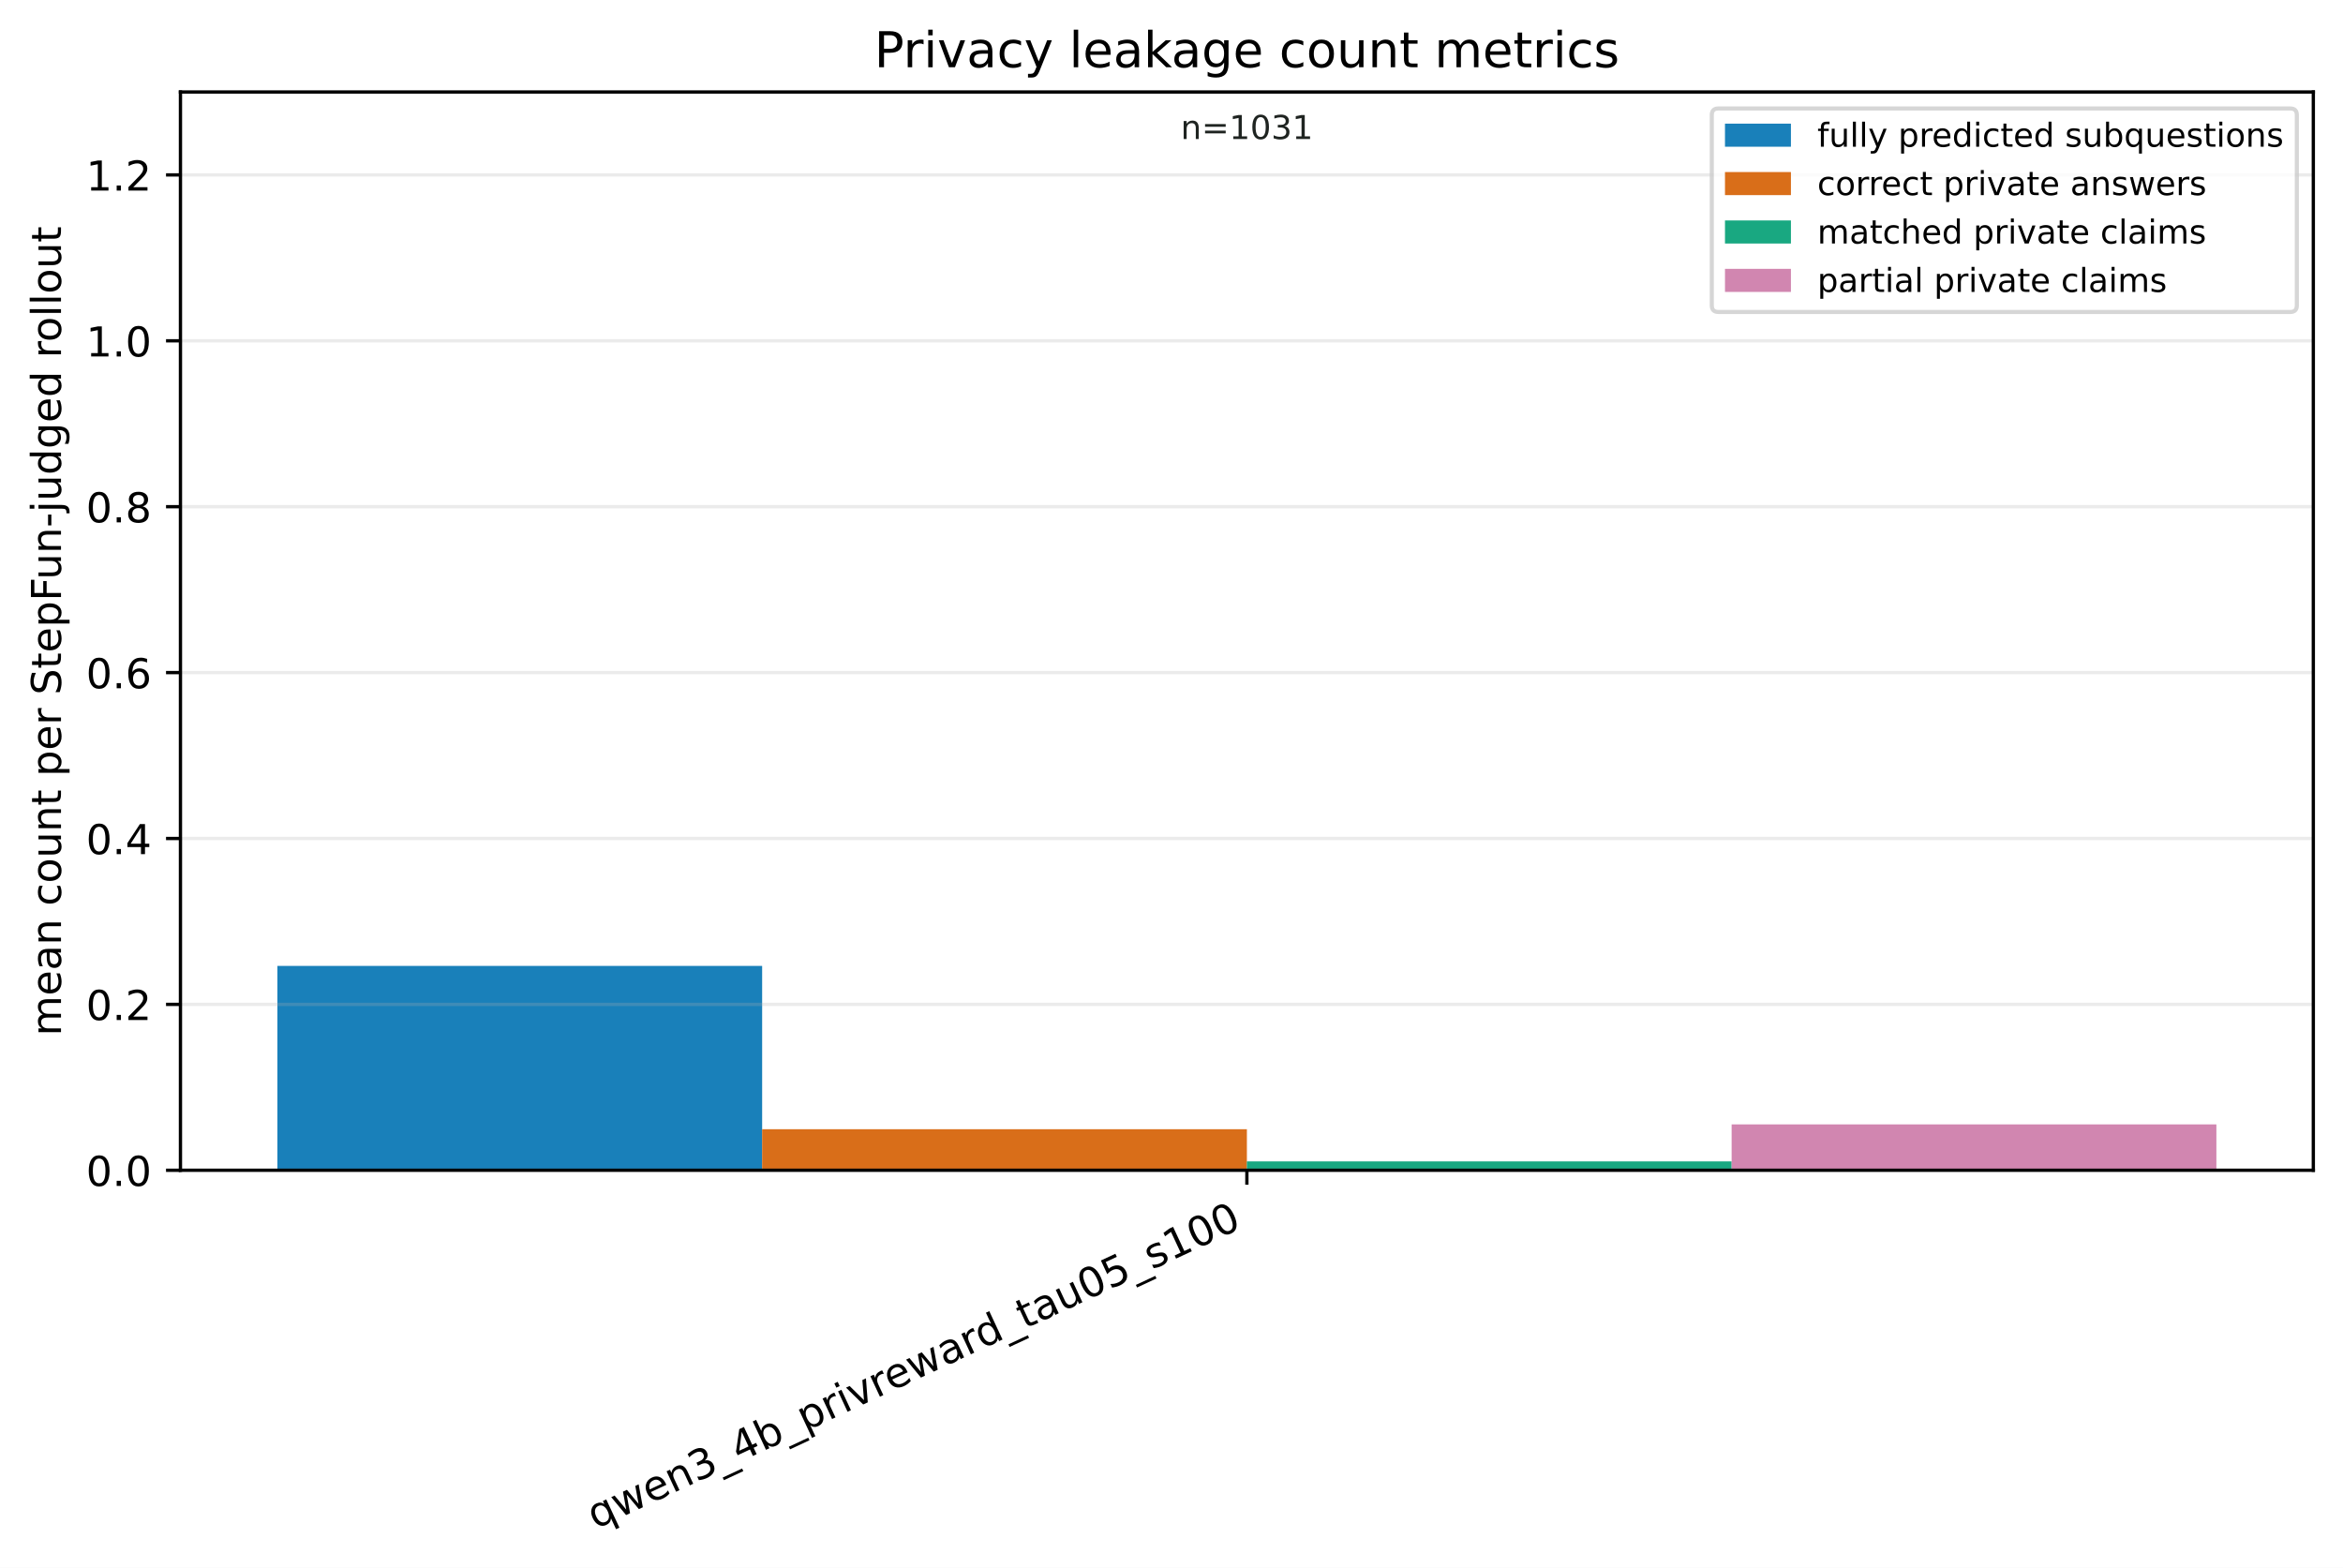
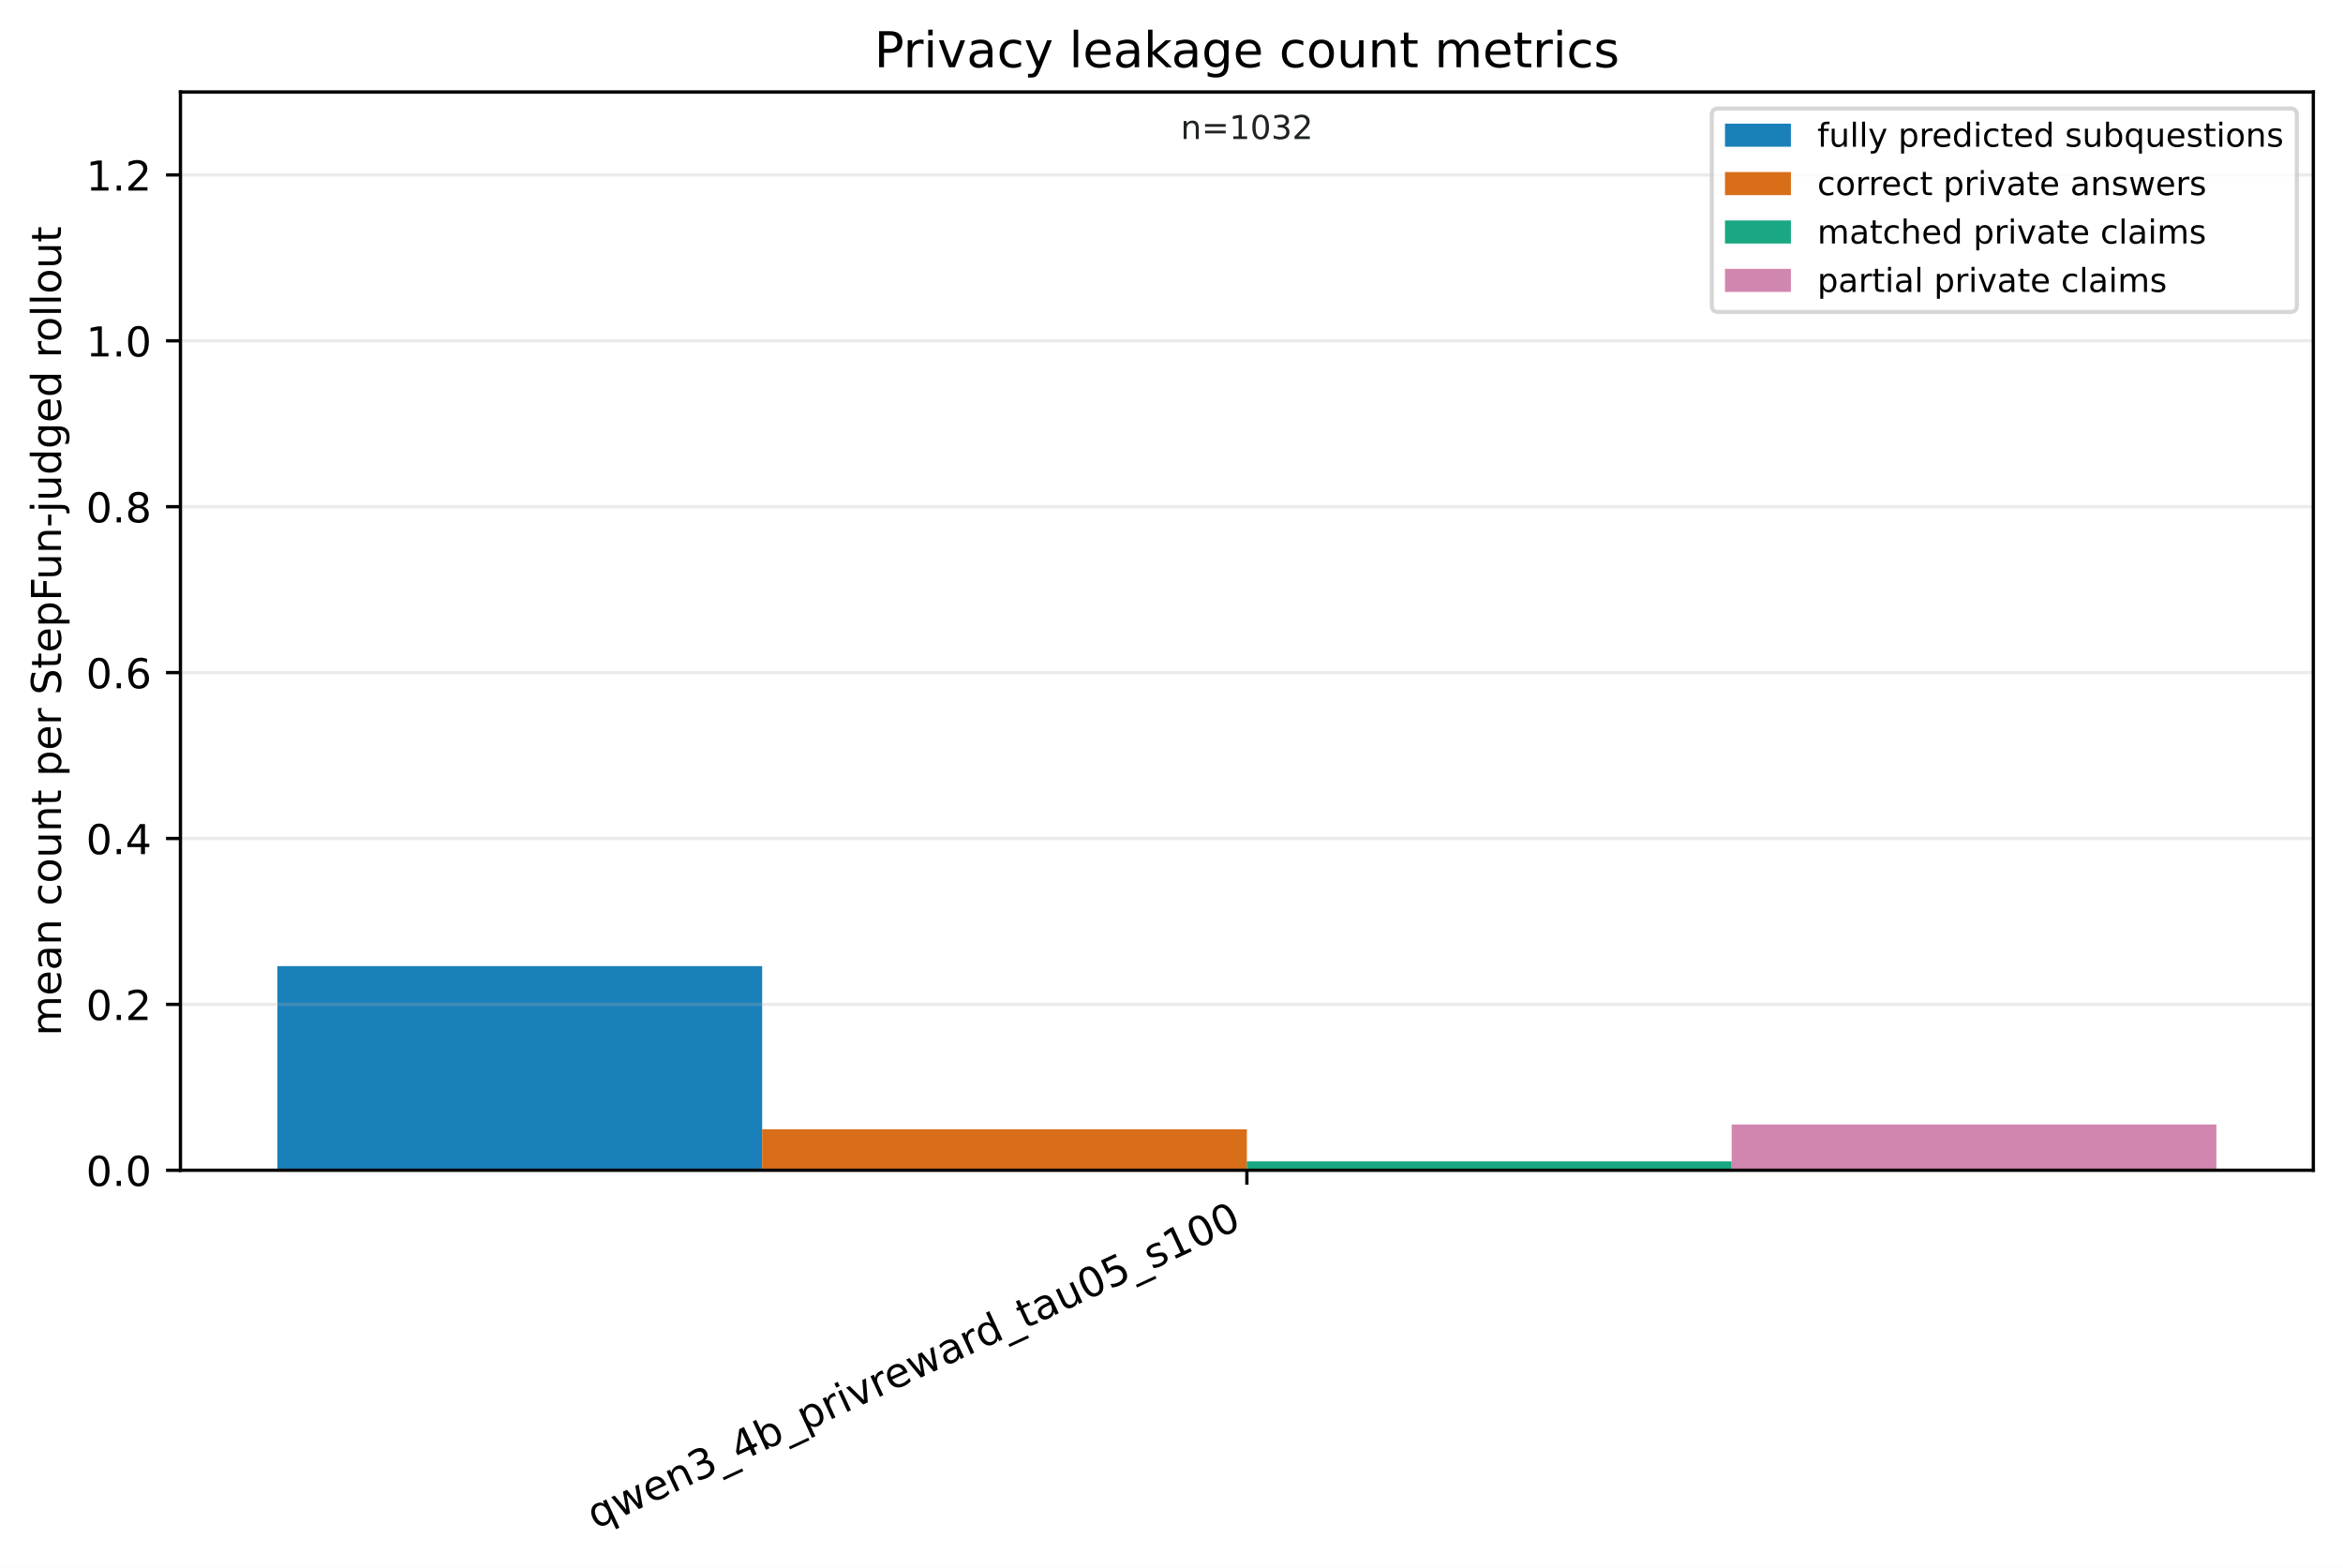
<svg xmlns="http://www.w3.org/2000/svg" xmlns:xlink="http://www.w3.org/1999/xlink" width="568.461pt" height="380.373pt" viewBox="0 0 568.461 380.373" version="1.1">
  <defs>
    <style type="text/css">*{stroke-linejoin: round; stroke-linecap: butt}</style>
  </defs>
  <g id="figure_1">
    <g id="patch_1">
      <path d="M 0 380.373 L 568.461 380.373 L 568.461 0 L 0 0 z " style="fill: #ffffff" />
    </g>
    <g id="axes_1">
      <g id="patch_2">
        <path d="M 43.781 283.916 L 561.261 283.916 L 561.261 22.318 L 43.781 22.318 z " style="fill: #ffffff" />
      </g>
      <g id="patch_3">
-         <path d="M 67.303 283.916 L 184.912 283.916 L 184.912 234.341 L 67.303 234.341 z " clip-path="url(#p531899bc15)" style="fill: #0072b2; opacity: 0.9" />
+         <path d="M 67.303 283.916 L 184.912 283.916 L 184.912 234.389 L 67.303 234.389 z " clip-path="url(#p18c48cc8d3)" style="fill: #0072b2; opacity: 0.9" />
      </g>
      <g id="patch_4">
-         <path d="M 184.912 283.916 L 302.521 283.916 L 302.521 273.962 L 184.912 273.962 z " clip-path="url(#p531899bc15)" style="fill: #d55e00; opacity: 0.9" />
+         <path d="M 184.912 283.916 L 302.521 283.916 L 302.521 273.972 L 184.912 273.972 z " clip-path="url(#p18c48cc8d3)" style="fill: #d55e00; opacity: 0.9" />
      </g>
      <g id="patch_5">
-         <path d="M 302.521 283.916 L 420.13 283.916 L 420.13 281.769 L 302.521 281.769 z " clip-path="url(#p531899bc15)" style="fill: #009e73; opacity: 0.9" />
+         <path d="M 302.521 283.916 L 420.13 283.916 L 420.13 281.771 L 302.521 281.771 z " clip-path="url(#p18c48cc8d3)" style="fill: #009e73; opacity: 0.9" />
      </g>
      <g id="patch_6">
-         <path d="M 420.13 283.916 L 537.739 283.916 L 537.739 272.791 L 420.13 272.791 z " clip-path="url(#p531899bc15)" style="fill: #cc79a7; opacity: 0.9" />
+         <path d="M 420.13 283.916 L 537.739 283.916 L 537.739 272.802 L 420.13 272.802 z " clip-path="url(#p18c48cc8d3)" style="fill: #cc79a7; opacity: 0.9" />
      </g>
      <g id="matplotlib.axis_1">
        <g id="xtick_1">
          <g id="line2d_1">
            <defs>
-               <path id="mc63e93ffde" d="M 0 0 L 0 3.5 " style="stroke: #000000; stroke-width: 0.8" />
+               <path id="m2635750c0f" d="M 0 0 L 0 3.5 " style="stroke: #000000; stroke-width: 0.8" />
            </defs>
            <g>
-               <use xlink:href="#mc63e93ffde" x="302.521" y="283.916" style="stroke: #000000; stroke-width: 0.8" />
+               <use xlink:href="#m2635750c0f" x="302.521" y="283.916" style="stroke: #000000; stroke-width: 0.8" />
            </g>
          </g>
          <g id="text_1">
            <g transform="translate(144.4758 371.0358) rotate(-25) scale(0.1 -0.1)">
              <defs>
                <path id="DejaVuSans-71" d="M 947 1747 Q 947 1113 1208 752 Q 1469 391 1925 391 Q 2381 391 2643 752 Q 2906 1113 2906 1747 Q 2906 2381 2643 2742 Q 2381 3103 1925 3103 Q 1469 3103 1208 2742 Q 947 2381 947 1747 z M 2906 525 Q 2725 213 2448 61 Q 2172 -91 1784 -91 Q 1150 -91 751 415 Q 353 922 353 1747 Q 353 2572 751 3078 Q 1150 3584 1784 3584 Q 2172 3584 2448 3432 Q 2725 3281 2906 2969 L 2906 3500 L 3481 3500 L 3481 -1331 L 2906 -1331 L 2906 525 z " transform="scale(0.015625)" />
                <path id="DejaVuSans-77" d="M 269 3500 L 844 3500 L 1563 769 L 2278 3500 L 2956 3500 L 3675 769 L 4391 3500 L 4966 3500 L 4050 0 L 3372 0 L 2619 2869 L 1863 0 L 1184 0 L 269 3500 z " transform="scale(0.015625)" />
                <path id="DejaVuSans-65" d="M 3597 1894 L 3597 1613 L 953 1613 Q 991 1019 1311 708 Q 1631 397 2203 397 Q 2534 397 2845 478 Q 3156 559 3463 722 L 3463 178 Q 3153 47 2828 -22 Q 2503 -91 2169 -91 Q 1331 -91 842 396 Q 353 884 353 1716 Q 353 2575 817 3079 Q 1281 3584 2069 3584 Q 2775 3584 3186 3129 Q 3597 2675 3597 1894 z M 3022 2063 Q 3016 2534 2758 2815 Q 2500 3097 2075 3097 Q 1594 3097 1305 2825 Q 1016 2553 972 2059 L 3022 2063 z " transform="scale(0.015625)" />
                <path id="DejaVuSans-6e" d="M 3513 2113 L 3513 0 L 2938 0 L 2938 2094 Q 2938 2591 2744 2837 Q 2550 3084 2163 3084 Q 1697 3084 1428 2787 Q 1159 2491 1159 1978 L 1159 0 L 581 0 L 581 3500 L 1159 3500 L 1159 2956 Q 1366 3272 1645 3428 Q 1925 3584 2291 3584 Q 2894 3584 3203 3211 Q 3513 2838 3513 2113 z " transform="scale(0.015625)" />
                <path id="DejaVuSans-33" d="M 2597 2516 Q 3050 2419 3304 2112 Q 3559 1806 3559 1356 Q 3559 666 3084 287 Q 2609 -91 1734 -91 Q 1441 -91 1130 -33 Q 819 25 488 141 L 488 750 Q 750 597 1062 519 Q 1375 441 1716 441 Q 2309 441 2620 675 Q 2931 909 2931 1356 Q 2931 1769 2642 2001 Q 2353 2234 1838 2234 L 1294 2234 L 1294 2753 L 1863 2753 Q 2328 2753 2575 2939 Q 2822 3125 2822 3475 Q 2822 3834 2567 4026 Q 2313 4219 1838 4219 Q 1578 4219 1281 4162 Q 984 4106 628 3988 L 628 4550 Q 988 4650 1302 4700 Q 1616 4750 1894 4750 Q 2613 4750 3031 4423 Q 3450 4097 3450 3541 Q 3450 3153 3228 2886 Q 3006 2619 2597 2516 z " transform="scale(0.015625)" />
                <path id="DejaVuSans-5f" d="M 3263 -1063 L 3263 -1509 L -63 -1509 L -63 -1063 L 3263 -1063 z " transform="scale(0.015625)" />
                <path id="DejaVuSans-34" d="M 2419 4116 L 825 1625 L 2419 1625 L 2419 4116 z M 2253 4666 L 3047 4666 L 3047 1625 L 3713 1625 L 3713 1100 L 3047 1100 L 3047 0 L 2419 0 L 2419 1100 L 313 1100 L 313 1709 L 2253 4666 z " transform="scale(0.015625)" />
                <path id="DejaVuSans-62" d="M 3116 1747 Q 3116 2381 2855 2742 Q 2594 3103 2138 3103 Q 1681 3103 1420 2742 Q 1159 2381 1159 1747 Q 1159 1113 1420 752 Q 1681 391 2138 391 Q 2594 391 2855 752 Q 3116 1113 3116 1747 z M 1159 2969 Q 1341 3281 1617 3432 Q 1894 3584 2278 3584 Q 2916 3584 3314 3078 Q 3713 2572 3713 1747 Q 3713 922 3314 415 Q 2916 -91 2278 -91 Q 1894 -91 1617 61 Q 1341 213 1159 525 L 1159 0 L 581 0 L 581 4863 L 1159 4863 L 1159 2969 z " transform="scale(0.015625)" />
                <path id="DejaVuSans-70" d="M 1159 525 L 1159 -1331 L 581 -1331 L 581 3500 L 1159 3500 L 1159 2969 Q 1341 3281 1617 3432 Q 1894 3584 2278 3584 Q 2916 3584 3314 3078 Q 3713 2572 3713 1747 Q 3713 922 3314 415 Q 2916 -91 2278 -91 Q 1894 -91 1617 61 Q 1341 213 1159 525 z M 3116 1747 Q 3116 2381 2855 2742 Q 2594 3103 2138 3103 Q 1681 3103 1420 2742 Q 1159 2381 1159 1747 Q 1159 1113 1420 752 Q 1681 391 2138 391 Q 2594 391 2855 752 Q 3116 1113 3116 1747 z " transform="scale(0.015625)" />
                <path id="DejaVuSans-72" d="M 2631 2963 Q 2534 3019 2420 3045 Q 2306 3072 2169 3072 Q 1681 3072 1420 2755 Q 1159 2438 1159 1844 L 1159 0 L 581 0 L 581 3500 L 1159 3500 L 1159 2956 Q 1341 3275 1631 3429 Q 1922 3584 2338 3584 Q 2397 3584 2469 3576 Q 2541 3569 2628 3553 L 2631 2963 z " transform="scale(0.015625)" />
                <path id="DejaVuSans-69" d="M 603 3500 L 1178 3500 L 1178 0 L 603 0 L 603 3500 z M 603 4863 L 1178 4863 L 1178 4134 L 603 4134 L 603 4863 z " transform="scale(0.015625)" />
                <path id="DejaVuSans-76" d="M 191 3500 L 800 3500 L 1894 563 L 2988 3500 L 3597 3500 L 2284 0 L 1503 0 L 191 3500 z " transform="scale(0.015625)" />
                <path id="DejaVuSans-61" d="M 2194 1759 Q 1497 1759 1228 1600 Q 959 1441 959 1056 Q 959 750 1161 570 Q 1363 391 1709 391 Q 2188 391 2477 730 Q 2766 1069 2766 1631 L 2766 1759 L 2194 1759 z M 3341 1997 L 3341 0 L 2766 0 L 2766 531 Q 2569 213 2275 61 Q 1981 -91 1556 -91 Q 1019 -91 701 211 Q 384 513 384 1019 Q 384 1609 779 1909 Q 1175 2209 1959 2209 L 2766 2209 L 2766 2266 Q 2766 2663 2505 2880 Q 2244 3097 1772 3097 Q 1472 3097 1187 3025 Q 903 2953 641 2809 L 641 3341 Q 956 3463 1253 3523 Q 1550 3584 1831 3584 Q 2591 3584 2966 3190 Q 3341 2797 3341 1997 z " transform="scale(0.015625)" />
                <path id="DejaVuSans-64" d="M 2906 2969 L 2906 4863 L 3481 4863 L 3481 0 L 2906 0 L 2906 525 Q 2725 213 2448 61 Q 2172 -91 1784 -91 Q 1150 -91 751 415 Q 353 922 353 1747 Q 353 2572 751 3078 Q 1150 3584 1784 3584 Q 2172 3584 2448 3432 Q 2725 3281 2906 2969 z M 947 1747 Q 947 1113 1208 752 Q 1469 391 1925 391 Q 2381 391 2643 752 Q 2906 1113 2906 1747 Q 2906 2381 2643 2742 Q 2381 3103 1925 3103 Q 1469 3103 1208 2742 Q 947 2381 947 1747 z " transform="scale(0.015625)" />
                <path id="DejaVuSans-74" d="M 1172 4494 L 1172 3500 L 2356 3500 L 2356 3053 L 1172 3053 L 1172 1153 Q 1172 725 1289 603 Q 1406 481 1766 481 L 2356 481 L 2356 0 L 1766 0 Q 1100 0 847 248 Q 594 497 594 1153 L 594 3053 L 172 3053 L 172 3500 L 594 3500 L 594 4494 L 1172 4494 z " transform="scale(0.015625)" />
                <path id="DejaVuSans-75" d="M 544 1381 L 544 3500 L 1119 3500 L 1119 1403 Q 1119 906 1312 657 Q 1506 409 1894 409 Q 2359 409 2629 706 Q 2900 1003 2900 1516 L 2900 3500 L 3475 3500 L 3475 0 L 2900 0 L 2900 538 Q 2691 219 2414 64 Q 2138 -91 1772 -91 Q 1169 -91 856 284 Q 544 659 544 1381 z M 1991 3584 L 1991 3584 z " transform="scale(0.015625)" />
                <path id="DejaVuSans-30" d="M 2034 4250 Q 1547 4250 1301 3770 Q 1056 3291 1056 2328 Q 1056 1369 1301 889 Q 1547 409 2034 409 Q 2525 409 2770 889 Q 3016 1369 3016 2328 Q 3016 3291 2770 3770 Q 2525 4250 2034 4250 z M 2034 4750 Q 2819 4750 3233 4129 Q 3647 3509 3647 2328 Q 3647 1150 3233 529 Q 2819 -91 2034 -91 Q 1250 -91 836 529 Q 422 1150 422 2328 Q 422 3509 836 4129 Q 1250 4750 2034 4750 z " transform="scale(0.015625)" />
                <path id="DejaVuSans-35" d="M 691 4666 L 3169 4666 L 3169 4134 L 1269 4134 L 1269 2991 Q 1406 3038 1543 3061 Q 1681 3084 1819 3084 Q 2600 3084 3056 2656 Q 3513 2228 3513 1497 Q 3513 744 3044 326 Q 2575 -91 1722 -91 Q 1428 -91 1123 -41 Q 819 9 494 109 L 494 744 Q 775 591 1075 516 Q 1375 441 1709 441 Q 2250 441 2565 725 Q 2881 1009 2881 1497 Q 2881 1984 2565 2268 Q 2250 2553 1709 2553 Q 1456 2553 1204 2497 Q 953 2441 691 2322 L 691 4666 z " transform="scale(0.015625)" />
                <path id="DejaVuSans-73" d="M 2834 3397 L 2834 2853 Q 2591 2978 2328 3040 Q 2066 3103 1784 3103 Q 1356 3103 1142 2972 Q 928 2841 928 2578 Q 928 2378 1081 2264 Q 1234 2150 1697 2047 L 1894 2003 Q 2506 1872 2764 1633 Q 3022 1394 3022 966 Q 3022 478 2636 193 Q 2250 -91 1575 -91 Q 1294 -91 989 -36 Q 684 19 347 128 L 347 722 Q 666 556 975 473 Q 1284 391 1588 391 Q 1994 391 2212 530 Q 2431 669 2431 922 Q 2431 1156 2273 1281 Q 2116 1406 1581 1522 L 1381 1569 Q 847 1681 609 1914 Q 372 2147 372 2553 Q 372 3047 722 3315 Q 1072 3584 1716 3584 Q 2034 3584 2315 3537 Q 2597 3491 2834 3397 z " transform="scale(0.015625)" />
                <path id="DejaVuSans-31" d="M 794 531 L 1825 531 L 1825 4091 L 703 3866 L 703 4441 L 1819 4666 L 2450 4666 L 2450 531 L 3481 531 L 3481 0 L 794 0 L 794 531 z " transform="scale(0.015625)" />
              </defs>
              <use xlink:href="#DejaVuSans-71" />
              <use xlink:href="#DejaVuSans-77" transform="translate(63.47656 0)" />
              <use xlink:href="#DejaVuSans-65" transform="translate(145.2637 0)" />
              <use xlink:href="#DejaVuSans-6e" transform="translate(206.7871 0)" />
              <use xlink:href="#DejaVuSans-33" transform="translate(270.166 0)" />
              <use xlink:href="#DejaVuSans-5f" transform="translate(333.7891 0)" />
              <use xlink:href="#DejaVuSans-34" transform="translate(383.7891 0)" />
              <use xlink:href="#DejaVuSans-62" transform="translate(447.4121 0)" />
              <use xlink:href="#DejaVuSans-5f" transform="translate(510.8887 0)" />
              <use xlink:href="#DejaVuSans-70" transform="translate(560.8887 0)" />
              <use xlink:href="#DejaVuSans-72" transform="translate(624.3652 0)" />
              <use xlink:href="#DejaVuSans-69" transform="translate(665.4785 0)" />
              <use xlink:href="#DejaVuSans-76" transform="translate(693.2617 0)" />
              <use xlink:href="#DejaVuSans-72" transform="translate(752.4414 0)" />
              <use xlink:href="#DejaVuSans-65" transform="translate(791.3047 0)" />
              <use xlink:href="#DejaVuSans-77" transform="translate(852.8281 0)" />
              <use xlink:href="#DejaVuSans-61" transform="translate(934.6152 0)" />
              <use xlink:href="#DejaVuSans-72" transform="translate(995.8945 0)" />
              <use xlink:href="#DejaVuSans-64" transform="translate(1035.258 0)" />
              <use xlink:href="#DejaVuSans-5f" transform="translate(1098.734 0)" />
              <use xlink:href="#DejaVuSans-74" transform="translate(1148.734 0)" />
              <use xlink:href="#DejaVuSans-61" transform="translate(1187.943 0)" />
              <use xlink:href="#DejaVuSans-75" transform="translate(1249.223 0)" />
              <use xlink:href="#DejaVuSans-30" transform="translate(1312.602 0)" />
              <use xlink:href="#DejaVuSans-35" transform="translate(1376.225 0)" />
              <use xlink:href="#DejaVuSans-5f" transform="translate(1439.848 0)" />
              <use xlink:href="#DejaVuSans-73" transform="translate(1489.848 0)" />
              <use xlink:href="#DejaVuSans-31" transform="translate(1541.947 0)" />
              <use xlink:href="#DejaVuSans-30" transform="translate(1605.57 0)" />
              <use xlink:href="#DejaVuSans-30" transform="translate(1669.193 0)" />
            </g>
          </g>
        </g>
      </g>
      <g id="matplotlib.axis_2">
        <g id="ytick_1">
          <g id="line2d_2">
-             <path d="M 43.781 283.916 L 561.261 283.916 " clip-path="url(#p531899bc15)" style="fill: none; stroke: #b0b0b0; stroke-opacity: 0.25; stroke-width: 0.8; stroke-linecap: square" />
+             <path d="M 43.781 283.916 L 561.261 283.916 " clip-path="url(#p18c48cc8d3)" style="fill: none; stroke: #b0b0b0; stroke-opacity: 0.25; stroke-width: 0.8; stroke-linecap: square" />
          </g>
          <g id="line2d_3">
            <defs>
-               <path id="m9bed3665d0" d="M 0 0 L -3.5 0 " style="stroke: #000000; stroke-width: 0.8" />
+               <path id="m93b72e63d2" d="M 0 0 L -3.5 0 " style="stroke: #000000; stroke-width: 0.8" />
            </defs>
            <g>
-               <use xlink:href="#m9bed3665d0" x="43.781" y="283.916" style="stroke: #000000; stroke-width: 0.8" />
+               <use xlink:href="#m93b72e63d2" x="43.781" y="283.916" style="stroke: #000000; stroke-width: 0.8" />
            </g>
          </g>
          <g id="text_2">
            <g transform="translate(20.87813 287.7153) scale(0.1 -0.1)">
              <defs>
                <path id="DejaVuSans-2e" d="M 684 794 L 1344 794 L 1344 0 L 684 0 L 684 794 z " transform="scale(0.015625)" />
              </defs>
              <use xlink:href="#DejaVuSans-30" />
              <use xlink:href="#DejaVuSans-2e" transform="translate(63.62305 0)" />
              <use xlink:href="#DejaVuSans-30" transform="translate(95.41016 0)" />
            </g>
          </g>
        </g>
        <g id="ytick_2">
          <g id="line2d_4">
-             <path d="M 43.781 243.67 L 561.261 243.67 " clip-path="url(#p531899bc15)" style="fill: none; stroke: #b0b0b0; stroke-opacity: 0.25; stroke-width: 0.8; stroke-linecap: square" />
+             <path d="M 43.781 243.67 L 561.261 243.67 " clip-path="url(#p18c48cc8d3)" style="fill: none; stroke: #b0b0b0; stroke-opacity: 0.25; stroke-width: 0.8; stroke-linecap: square" />
          </g>
          <g id="line2d_5">
            <g>
-               <use xlink:href="#m9bed3665d0" x="43.781" y="243.67" style="stroke: #000000; stroke-width: 0.8" />
+               <use xlink:href="#m93b72e63d2" x="43.781" y="243.67" style="stroke: #000000; stroke-width: 0.8" />
            </g>
          </g>
          <g id="text_3">
            <g transform="translate(20.87813 247.4695) scale(0.1 -0.1)">
              <defs>
                <path id="DejaVuSans-32" d="M 1228 531 L 3431 531 L 3431 0 L 469 0 L 469 531 Q 828 903 1448 1529 Q 2069 2156 2228 2338 Q 2531 2678 2651 2914 Q 2772 3150 2772 3378 Q 2772 3750 2511 3984 Q 2250 4219 1831 4219 Q 1534 4219 1204 4116 Q 875 4013 500 3803 L 500 4441 Q 881 4594 1212 4672 Q 1544 4750 1819 4750 Q 2544 4750 2975 4387 Q 3406 4025 3406 3419 Q 3406 3131 3298 2873 Q 3191 2616 2906 2266 Q 2828 2175 2409 1742 Q 1991 1309 1228 531 z " transform="scale(0.015625)" />
              </defs>
              <use xlink:href="#DejaVuSans-30" />
              <use xlink:href="#DejaVuSans-2e" transform="translate(63.62305 0)" />
              <use xlink:href="#DejaVuSans-32" transform="translate(95.41016 0)" />
            </g>
          </g>
        </g>
        <g id="ytick_3">
          <g id="line2d_6">
-             <path d="M 43.781 203.424 L 561.261 203.424 " clip-path="url(#p531899bc15)" style="fill: none; stroke: #b0b0b0; stroke-opacity: 0.25; stroke-width: 0.8; stroke-linecap: square" />
+             <path d="M 43.781 203.424 L 561.261 203.424 " clip-path="url(#p18c48cc8d3)" style="fill: none; stroke: #b0b0b0; stroke-opacity: 0.25; stroke-width: 0.8; stroke-linecap: square" />
          </g>
          <g id="line2d_7">
            <g>
-               <use xlink:href="#m9bed3665d0" x="43.781" y="203.424" style="stroke: #000000; stroke-width: 0.8" />
+               <use xlink:href="#m93b72e63d2" x="43.781" y="203.424" style="stroke: #000000; stroke-width: 0.8" />
            </g>
          </g>
          <g id="text_4">
            <g transform="translate(20.87813 207.2236) scale(0.1 -0.1)">
              <use xlink:href="#DejaVuSans-30" />
              <use xlink:href="#DejaVuSans-2e" transform="translate(63.62305 0)" />
              <use xlink:href="#DejaVuSans-34" transform="translate(95.41016 0)" />
            </g>
          </g>
        </g>
        <g id="ytick_4">
          <g id="line2d_8">
-             <path d="M 43.781 163.179 L 561.261 163.179 " clip-path="url(#p531899bc15)" style="fill: none; stroke: #b0b0b0; stroke-opacity: 0.25; stroke-width: 0.8; stroke-linecap: square" />
+             <path d="M 43.781 163.179 L 561.261 163.179 " clip-path="url(#p18c48cc8d3)" style="fill: none; stroke: #b0b0b0; stroke-opacity: 0.25; stroke-width: 0.8; stroke-linecap: square" />
          </g>
          <g id="line2d_9">
            <g>
-               <use xlink:href="#m9bed3665d0" x="43.781" y="163.179" style="stroke: #000000; stroke-width: 0.8" />
+               <use xlink:href="#m93b72e63d2" x="43.781" y="163.179" style="stroke: #000000; stroke-width: 0.8" />
            </g>
          </g>
          <g id="text_5">
            <g transform="translate(20.87813 166.9778) scale(0.1 -0.1)">
              <defs>
                <path id="DejaVuSans-36" d="M 2113 2584 Q 1688 2584 1439 2293 Q 1191 2003 1191 1497 Q 1191 994 1439 701 Q 1688 409 2113 409 Q 2538 409 2786 701 Q 3034 994 3034 1497 Q 3034 2003 2786 2293 Q 2538 2584 2113 2584 z M 3366 4563 L 3366 3988 Q 3128 4100 2886 4159 Q 2644 4219 2406 4219 Q 1781 4219 1451 3797 Q 1122 3375 1075 2522 Q 1259 2794 1537 2939 Q 1816 3084 2150 3084 Q 2853 3084 3261 2657 Q 3669 2231 3669 1497 Q 3669 778 3244 343 Q 2819 -91 2113 -91 Q 1303 -91 875 529 Q 447 1150 447 2328 Q 447 3434 972 4092 Q 1497 4750 2381 4750 Q 2619 4750 2861 4703 Q 3103 4656 3366 4563 z " transform="scale(0.015625)" />
              </defs>
              <use xlink:href="#DejaVuSans-30" />
              <use xlink:href="#DejaVuSans-2e" transform="translate(63.62305 0)" />
              <use xlink:href="#DejaVuSans-36" transform="translate(95.41016 0)" />
            </g>
          </g>
        </g>
        <g id="ytick_5">
          <g id="line2d_10">
-             <path d="M 43.781 122.933 L 561.261 122.933 " clip-path="url(#p531899bc15)" style="fill: none; stroke: #b0b0b0; stroke-opacity: 0.25; stroke-width: 0.8; stroke-linecap: square" />
+             <path d="M 43.781 122.933 L 561.261 122.933 " clip-path="url(#p18c48cc8d3)" style="fill: none; stroke: #b0b0b0; stroke-opacity: 0.25; stroke-width: 0.8; stroke-linecap: square" />
          </g>
          <g id="line2d_11">
            <g>
-               <use xlink:href="#m9bed3665d0" x="43.781" y="122.933" style="stroke: #000000; stroke-width: 0.8" />
+               <use xlink:href="#m93b72e63d2" x="43.781" y="122.933" style="stroke: #000000; stroke-width: 0.8" />
            </g>
          </g>
          <g id="text_6">
            <g transform="translate(20.87813 126.7319) scale(0.1 -0.1)">
              <defs>
                <path id="DejaVuSans-38" d="M 2034 2216 Q 1584 2216 1326 1975 Q 1069 1734 1069 1313 Q 1069 891 1326 650 Q 1584 409 2034 409 Q 2484 409 2743 651 Q 3003 894 3003 1313 Q 3003 1734 2745 1975 Q 2488 2216 2034 2216 z M 1403 2484 Q 997 2584 770 2862 Q 544 3141 544 3541 Q 544 4100 942 4425 Q 1341 4750 2034 4750 Q 2731 4750 3128 4425 Q 3525 4100 3525 3541 Q 3525 3141 3298 2862 Q 3072 2584 2669 2484 Q 3125 2378 3379 2068 Q 3634 1759 3634 1313 Q 3634 634 3220 271 Q 2806 -91 2034 -91 Q 1263 -91 848 271 Q 434 634 434 1313 Q 434 1759 690 2068 Q 947 2378 1403 2484 z M 1172 3481 Q 1172 3119 1398 2916 Q 1625 2713 2034 2713 Q 2441 2713 2670 2916 Q 2900 3119 2900 3481 Q 2900 3844 2670 4047 Q 2441 4250 2034 4250 Q 1625 4250 1398 4047 Q 1172 3844 1172 3481 z " transform="scale(0.015625)" />
              </defs>
              <use xlink:href="#DejaVuSans-30" />
              <use xlink:href="#DejaVuSans-2e" transform="translate(63.62305 0)" />
              <use xlink:href="#DejaVuSans-38" transform="translate(95.41016 0)" />
            </g>
          </g>
        </g>
        <g id="ytick_6">
          <g id="line2d_12">
-             <path d="M 43.781 82.687 L 561.261 82.687 " clip-path="url(#p531899bc15)" style="fill: none; stroke: #b0b0b0; stroke-opacity: 0.25; stroke-width: 0.8; stroke-linecap: square" />
+             <path d="M 43.781 82.687 L 561.261 82.687 " clip-path="url(#p18c48cc8d3)" style="fill: none; stroke: #b0b0b0; stroke-opacity: 0.25; stroke-width: 0.8; stroke-linecap: square" />
          </g>
          <g id="line2d_13">
            <g>
-               <use xlink:href="#m9bed3665d0" x="43.781" y="82.687" style="stroke: #000000; stroke-width: 0.8" />
+               <use xlink:href="#m93b72e63d2" x="43.781" y="82.687" style="stroke: #000000; stroke-width: 0.8" />
            </g>
          </g>
          <g id="text_7">
            <g transform="translate(20.87813 86.48611) scale(0.1 -0.1)">
              <use xlink:href="#DejaVuSans-31" />
              <use xlink:href="#DejaVuSans-2e" transform="translate(63.62305 0)" />
              <use xlink:href="#DejaVuSans-30" transform="translate(95.41016 0)" />
            </g>
          </g>
        </g>
        <g id="ytick_7">
          <g id="line2d_14">
-             <path d="M 43.781 42.441 L 561.261 42.441 " clip-path="url(#p531899bc15)" style="fill: none; stroke: #b0b0b0; stroke-opacity: 0.25; stroke-width: 0.8; stroke-linecap: square" />
+             <path d="M 43.781 42.441 L 561.261 42.441 " clip-path="url(#p18c48cc8d3)" style="fill: none; stroke: #b0b0b0; stroke-opacity: 0.25; stroke-width: 0.8; stroke-linecap: square" />
          </g>
          <g id="line2d_15">
            <g>
-               <use xlink:href="#m9bed3665d0" x="43.781" y="42.441" style="stroke: #000000; stroke-width: 0.8" />
+               <use xlink:href="#m93b72e63d2" x="43.781" y="42.441" style="stroke: #000000; stroke-width: 0.8" />
            </g>
          </g>
          <g id="text_8">
            <g transform="translate(20.87813 46.24026) scale(0.1 -0.1)">
              <use xlink:href="#DejaVuSans-31" />
              <use xlink:href="#DejaVuSans-2e" transform="translate(63.62305 0)" />
              <use xlink:href="#DejaVuSans-32" transform="translate(95.41016 0)" />
            </g>
          </g>
        </g>
        <g id="text_9">
          <g transform="translate(14.79844 251.3187) rotate(-90) scale(0.1 -0.1)">
            <defs>
              <path id="DejaVuSans-6d" d="M 3328 2828 Q 3544 3216 3844 3400 Q 4144 3584 4550 3584 Q 5097 3584 5394 3201 Q 5691 2819 5691 2113 L 5691 0 L 5113 0 L 5113 2094 Q 5113 2597 4934 2840 Q 4756 3084 4391 3084 Q 3944 3084 3684 2787 Q 3425 2491 3425 1978 L 3425 0 L 2847 0 L 2847 2094 Q 2847 2600 2669 2842 Q 2491 3084 2119 3084 Q 1678 3084 1418 2786 Q 1159 2488 1159 1978 L 1159 0 L 581 0 L 581 3500 L 1159 3500 L 1159 2956 Q 1356 3278 1631 3431 Q 1906 3584 2284 3584 Q 2666 3584 2933 3390 Q 3200 3197 3328 2828 z " transform="scale(0.015625)" />
              <path id="DejaVuSans-20" transform="scale(0.015625)" />
              <path id="DejaVuSans-63" d="M 3122 3366 L 3122 2828 Q 2878 2963 2633 3030 Q 2388 3097 2138 3097 Q 1578 3097 1268 2742 Q 959 2388 959 1747 Q 959 1106 1268 751 Q 1578 397 2138 397 Q 2388 397 2633 464 Q 2878 531 3122 666 L 3122 134 Q 2881 22 2623 -34 Q 2366 -91 2075 -91 Q 1284 -91 818 406 Q 353 903 353 1747 Q 353 2603 823 3093 Q 1294 3584 2113 3584 Q 2378 3584 2631 3529 Q 2884 3475 3122 3366 z " transform="scale(0.015625)" />
              <path id="DejaVuSans-6f" d="M 1959 3097 Q 1497 3097 1228 2736 Q 959 2375 959 1747 Q 959 1119 1226 758 Q 1494 397 1959 397 Q 2419 397 2687 759 Q 2956 1122 2956 1747 Q 2956 2369 2687 2733 Q 2419 3097 1959 3097 z M 1959 3584 Q 2709 3584 3137 3096 Q 3566 2609 3566 1747 Q 3566 888 3137 398 Q 2709 -91 1959 -91 Q 1206 -91 779 398 Q 353 888 353 1747 Q 353 2609 779 3096 Q 1206 3584 1959 3584 z " transform="scale(0.015625)" />
              <path id="DejaVuSans-53" d="M 3425 4513 L 3425 3897 Q 3066 4069 2747 4153 Q 2428 4238 2131 4238 Q 1616 4238 1336 4038 Q 1056 3838 1056 3469 Q 1056 3159 1242 3001 Q 1428 2844 1947 2747 L 2328 2669 Q 3034 2534 3370 2195 Q 3706 1856 3706 1288 Q 3706 609 3251 259 Q 2797 -91 1919 -91 Q 1588 -91 1214 -16 Q 841 59 441 206 L 441 856 Q 825 641 1194 531 Q 1563 422 1919 422 Q 2459 422 2753 634 Q 3047 847 3047 1241 Q 3047 1584 2836 1778 Q 2625 1972 2144 2069 L 1759 2144 Q 1053 2284 737 2584 Q 422 2884 422 3419 Q 422 4038 858 4394 Q 1294 4750 2059 4750 Q 2388 4750 2728 4690 Q 3069 4631 3425 4513 z " transform="scale(0.015625)" />
              <path id="DejaVuSans-46" d="M 628 4666 L 3309 4666 L 3309 4134 L 1259 4134 L 1259 2759 L 3109 2759 L 3109 2228 L 1259 2228 L 1259 0 L 628 0 L 628 4666 z " transform="scale(0.015625)" />
              <path id="DejaVuSans-2d" d="M 313 2009 L 1997 2009 L 1997 1497 L 313 1497 L 313 2009 z " transform="scale(0.015625)" />
              <path id="DejaVuSans-6a" d="M 603 3500 L 1178 3500 L 1178 -63 Q 1178 -731 923 -1031 Q 669 -1331 103 -1331 L -116 -1331 L -116 -844 L 38 -844 Q 366 -844 484 -692 Q 603 -541 603 -63 L 603 3500 z M 603 4863 L 1178 4863 L 1178 4134 L 603 4134 L 603 4863 z " transform="scale(0.015625)" />
              <path id="DejaVuSans-67" d="M 2906 1791 Q 2906 2416 2648 2759 Q 2391 3103 1925 3103 Q 1463 3103 1205 2759 Q 947 2416 947 1791 Q 947 1169 1205 825 Q 1463 481 1925 481 Q 2391 481 2648 825 Q 2906 1169 2906 1791 z M 3481 434 Q 3481 -459 3084 -895 Q 2688 -1331 1869 -1331 Q 1566 -1331 1297 -1286 Q 1028 -1241 775 -1147 L 775 -588 Q 1028 -725 1275 -790 Q 1522 -856 1778 -856 Q 2344 -856 2625 -561 Q 2906 -266 2906 331 L 2906 616 Q 2728 306 2450 153 Q 2172 0 1784 0 Q 1141 0 747 490 Q 353 981 353 1791 Q 353 2603 747 3093 Q 1141 3584 1784 3584 Q 2172 3584 2450 3431 Q 2728 3278 2906 2969 L 2906 3500 L 3481 3500 L 3481 434 z " transform="scale(0.015625)" />
              <path id="DejaVuSans-6c" d="M 603 4863 L 1178 4863 L 1178 0 L 603 0 L 603 4863 z " transform="scale(0.015625)" />
            </defs>
            <use xlink:href="#DejaVuSans-6d" />
            <use xlink:href="#DejaVuSans-65" transform="translate(97.41211 0)" />
            <use xlink:href="#DejaVuSans-61" transform="translate(158.9355 0)" />
            <use xlink:href="#DejaVuSans-6e" transform="translate(220.2148 0)" />
            <use xlink:href="#DejaVuSans-20" transform="translate(283.5938 0)" />
            <use xlink:href="#DejaVuSans-63" transform="translate(315.3809 0)" />
            <use xlink:href="#DejaVuSans-6f" transform="translate(370.3613 0)" />
            <use xlink:href="#DejaVuSans-75" transform="translate(431.543 0)" />
            <use xlink:href="#DejaVuSans-6e" transform="translate(494.9219 0)" />
            <use xlink:href="#DejaVuSans-74" transform="translate(558.3008 0)" />
            <use xlink:href="#DejaVuSans-20" transform="translate(597.5098 0)" />
            <use xlink:href="#DejaVuSans-70" transform="translate(629.2969 0)" />
            <use xlink:href="#DejaVuSans-65" transform="translate(692.7734 0)" />
            <use xlink:href="#DejaVuSans-72" transform="translate(754.2969 0)" />
            <use xlink:href="#DejaVuSans-20" transform="translate(795.4102 0)" />
            <use xlink:href="#DejaVuSans-53" transform="translate(827.1973 0)" />
            <use xlink:href="#DejaVuSans-74" transform="translate(890.6738 0)" />
            <use xlink:href="#DejaVuSans-65" transform="translate(929.8828 0)" />
            <use xlink:href="#DejaVuSans-70" transform="translate(991.4062 0)" />
            <use xlink:href="#DejaVuSans-46" transform="translate(1054.883 0)" />
            <use xlink:href="#DejaVuSans-75" transform="translate(1106.902 0)" />
            <use xlink:href="#DejaVuSans-6e" transform="translate(1170.281 0)" />
            <use xlink:href="#DejaVuSans-2d" transform="translate(1233.66 0)" />
            <use xlink:href="#DejaVuSans-6a" transform="translate(1269.744 0)" />
            <use xlink:href="#DejaVuSans-75" transform="translate(1297.527 0)" />
            <use xlink:href="#DejaVuSans-64" transform="translate(1360.906 0)" />
            <use xlink:href="#DejaVuSans-67" transform="translate(1424.383 0)" />
            <use xlink:href="#DejaVuSans-65" transform="translate(1487.859 0)" />
            <use xlink:href="#DejaVuSans-64" transform="translate(1549.383 0)" />
            <use xlink:href="#DejaVuSans-20" transform="translate(1612.859 0)" />
            <use xlink:href="#DejaVuSans-72" transform="translate(1644.646 0)" />
            <use xlink:href="#DejaVuSans-6f" transform="translate(1683.51 0)" />
            <use xlink:href="#DejaVuSans-6c" transform="translate(1744.691 0)" />
            <use xlink:href="#DejaVuSans-6c" transform="translate(1772.475 0)" />
            <use xlink:href="#DejaVuSans-6f" transform="translate(1800.258 0)" />
            <use xlink:href="#DejaVuSans-75" transform="translate(1861.439 0)" />
            <use xlink:href="#DejaVuSans-74" transform="translate(1924.818 0)" />
          </g>
        </g>
      </g>
      <g id="patch_7">
        <path d="M 43.781 283.916 L 43.781 22.318 " style="fill: none; stroke: #000000; stroke-width: 0.8; stroke-linejoin: miter; stroke-linecap: square" />
      </g>
      <g id="patch_8">
        <path d="M 561.261 283.916 L 561.261 22.318 " style="fill: none; stroke: #000000; stroke-width: 0.8; stroke-linejoin: miter; stroke-linecap: square" />
      </g>
      <g id="patch_9">
        <path d="M 43.781 283.916 L 561.261 283.916 " style="fill: none; stroke: #000000; stroke-width: 0.8; stroke-linejoin: miter; stroke-linecap: square" />
      </g>
      <g id="patch_10">
        <path d="M 43.781 22.318 L 561.261 22.318 " style="fill: none; stroke: #000000; stroke-width: 0.8; stroke-linejoin: miter; stroke-linecap: square" />
      </g>
      <g id="text_10">
        <g style="fill: #1f2421" transform="translate(286.4544 33.73427) scale(0.08 -0.08)">
          <defs>
            <path id="DejaVuSans-3d" d="M 678 2906 L 4684 2906 L 4684 2381 L 678 2381 L 678 2906 z M 678 1631 L 4684 1631 L 4684 1100 L 678 1100 L 678 1631 z " transform="scale(0.015625)" />
          </defs>
          <use xlink:href="#DejaVuSans-6e" />
          <use xlink:href="#DejaVuSans-3d" transform="translate(63.37891 0)" />
          <use xlink:href="#DejaVuSans-31" transform="translate(147.168 0)" />
          <use xlink:href="#DejaVuSans-30" transform="translate(210.791 0)" />
          <use xlink:href="#DejaVuSans-33" transform="translate(274.4141 0)" />
-           <use xlink:href="#DejaVuSans-31" transform="translate(338.0371 0)" />
+           <use xlink:href="#DejaVuSans-32" transform="translate(338.0371 0)" />
        </g>
      </g>
      <g id="text_11">
        <g transform="translate(212.1191 16.31812) scale(0.12 -0.12)">
          <defs>
            <path id="DejaVuSans-50" d="M 1259 4147 L 1259 2394 L 2053 2394 Q 2494 2394 2734 2622 Q 2975 2850 2975 3272 Q 2975 3691 2734 3919 Q 2494 4147 2053 4147 L 1259 4147 z M 628 4666 L 2053 4666 Q 2838 4666 3239 4311 Q 3641 3956 3641 3272 Q 3641 2581 3239 2228 Q 2838 1875 2053 1875 L 1259 1875 L 1259 0 L 628 0 L 628 4666 z " transform="scale(0.015625)" />
            <path id="DejaVuSans-79" d="M 2059 -325 Q 1816 -950 1584 -1140 Q 1353 -1331 966 -1331 L 506 -1331 L 506 -850 L 844 -850 Q 1081 -850 1212 -737 Q 1344 -625 1503 -206 L 1606 56 L 191 3500 L 800 3500 L 1894 763 L 2988 3500 L 3597 3500 L 2059 -325 z " transform="scale(0.015625)" />
            <path id="DejaVuSans-6b" d="M 581 4863 L 1159 4863 L 1159 1991 L 2875 3500 L 3609 3500 L 1753 1863 L 3688 0 L 2938 0 L 1159 1709 L 1159 0 L 581 0 L 581 4863 z " transform="scale(0.015625)" />
          </defs>
          <use xlink:href="#DejaVuSans-50" />
          <use xlink:href="#DejaVuSans-72" transform="translate(58.55273 0)" />
          <use xlink:href="#DejaVuSans-69" transform="translate(99.66602 0)" />
          <use xlink:href="#DejaVuSans-76" transform="translate(127.4492 0)" />
          <use xlink:href="#DejaVuSans-61" transform="translate(186.6289 0)" />
          <use xlink:href="#DejaVuSans-63" transform="translate(247.9082 0)" />
          <use xlink:href="#DejaVuSans-79" transform="translate(302.8887 0)" />
          <use xlink:href="#DejaVuSans-20" transform="translate(362.0684 0)" />
          <use xlink:href="#DejaVuSans-6c" transform="translate(393.8555 0)" />
          <use xlink:href="#DejaVuSans-65" transform="translate(421.6387 0)" />
          <use xlink:href="#DejaVuSans-61" transform="translate(483.1621 0)" />
          <use xlink:href="#DejaVuSans-6b" transform="translate(544.4414 0)" />
          <use xlink:href="#DejaVuSans-61" transform="translate(600.6016 0)" />
          <use xlink:href="#DejaVuSans-67" transform="translate(661.8809 0)" />
          <use xlink:href="#DejaVuSans-65" transform="translate(725.3574 0)" />
          <use xlink:href="#DejaVuSans-20" transform="translate(786.8809 0)" />
          <use xlink:href="#DejaVuSans-63" transform="translate(818.668 0)" />
          <use xlink:href="#DejaVuSans-6f" transform="translate(873.6484 0)" />
          <use xlink:href="#DejaVuSans-75" transform="translate(934.8301 0)" />
          <use xlink:href="#DejaVuSans-6e" transform="translate(998.209 0)" />
          <use xlink:href="#DejaVuSans-74" transform="translate(1061.588 0)" />
          <use xlink:href="#DejaVuSans-20" transform="translate(1100.797 0)" />
          <use xlink:href="#DejaVuSans-6d" transform="translate(1132.584 0)" />
          <use xlink:href="#DejaVuSans-65" transform="translate(1229.996 0)" />
          <use xlink:href="#DejaVuSans-74" transform="translate(1291.52 0)" />
          <use xlink:href="#DejaVuSans-72" transform="translate(1330.729 0)" />
          <use xlink:href="#DejaVuSans-69" transform="translate(1371.842 0)" />
          <use xlink:href="#DejaVuSans-63" transform="translate(1399.625 0)" />
          <use xlink:href="#DejaVuSans-73" transform="translate(1454.605 0)" />
        </g>
      </g>
      <g id="legend_1">
        <g id="patch_11">
          <path d="M 416.916 75.688 L 555.661 75.688 Q 557.261 75.688 557.261 74.088 L 557.261 27.918 Q 557.261 26.318 555.661 26.318 L 416.916 26.318 Q 415.316 26.318 415.316 27.918 L 415.316 74.088 Q 415.316 75.688 416.916 75.688 z " style="fill: #ffffff; opacity: 0.8; stroke: #cccccc; stroke-linejoin: miter" />
        </g>
        <g id="patch_12">
          <path d="M 418.516 35.597 L 434.516 35.597 L 434.516 29.997 L 418.516 29.997 z " style="fill: #0072b2; opacity: 0.9" />
        </g>
        <g id="text_12">
          <g transform="translate(440.9162 35.59687) scale(0.08 -0.08)">
            <defs>
              <path id="DejaVuSans-66" d="M 2375 4863 L 2375 4384 L 1825 4384 Q 1516 4384 1395 4259 Q 1275 4134 1275 3809 L 1275 3500 L 2222 3500 L 2222 3053 L 1275 3053 L 1275 0 L 697 0 L 697 3053 L 147 3053 L 147 3500 L 697 3500 L 697 3744 Q 697 4328 969 4595 Q 1241 4863 1831 4863 L 2375 4863 z " transform="scale(0.015625)" />
            </defs>
            <use xlink:href="#DejaVuSans-66" />
            <use xlink:href="#DejaVuSans-75" transform="translate(35.20508 0)" />
            <use xlink:href="#DejaVuSans-6c" transform="translate(98.58398 0)" />
            <use xlink:href="#DejaVuSans-6c" transform="translate(126.3672 0)" />
            <use xlink:href="#DejaVuSans-79" transform="translate(154.1504 0)" />
            <use xlink:href="#DejaVuSans-20" transform="translate(213.3301 0)" />
            <use xlink:href="#DejaVuSans-70" transform="translate(245.1172 0)" />
            <use xlink:href="#DejaVuSans-72" transform="translate(308.5938 0)" />
            <use xlink:href="#DejaVuSans-65" transform="translate(347.457 0)" />
            <use xlink:href="#DejaVuSans-64" transform="translate(408.9805 0)" />
            <use xlink:href="#DejaVuSans-69" transform="translate(472.457 0)" />
            <use xlink:href="#DejaVuSans-63" transform="translate(500.2402 0)" />
            <use xlink:href="#DejaVuSans-74" transform="translate(555.2207 0)" />
            <use xlink:href="#DejaVuSans-65" transform="translate(594.4297 0)" />
            <use xlink:href="#DejaVuSans-64" transform="translate(655.9531 0)" />
            <use xlink:href="#DejaVuSans-20" transform="translate(719.4297 0)" />
            <use xlink:href="#DejaVuSans-73" transform="translate(751.2168 0)" />
            <use xlink:href="#DejaVuSans-75" transform="translate(803.3164 0)" />
            <use xlink:href="#DejaVuSans-62" transform="translate(866.6953 0)" />
            <use xlink:href="#DejaVuSans-71" transform="translate(930.1719 0)" />
            <use xlink:href="#DejaVuSans-75" transform="translate(993.6484 0)" />
            <use xlink:href="#DejaVuSans-65" transform="translate(1057.027 0)" />
            <use xlink:href="#DejaVuSans-73" transform="translate(1118.551 0)" />
            <use xlink:href="#DejaVuSans-74" transform="translate(1170.65 0)" />
            <use xlink:href="#DejaVuSans-69" transform="translate(1209.859 0)" />
            <use xlink:href="#DejaVuSans-6f" transform="translate(1237.643 0)" />
            <use xlink:href="#DejaVuSans-6e" transform="translate(1298.824 0)" />
            <use xlink:href="#DejaVuSans-73" transform="translate(1362.203 0)" />
          </g>
        </g>
        <g id="patch_13">
          <path d="M 418.516 47.339 L 434.516 47.339 L 434.516 41.739 L 418.516 41.739 z " style="fill: #d55e00; opacity: 0.9" />
        </g>
        <g id="text_13">
          <g transform="translate(440.9162 47.33937) scale(0.08 -0.08)">
            <use xlink:href="#DejaVuSans-63" />
            <use xlink:href="#DejaVuSans-6f" transform="translate(54.98047 0)" />
            <use xlink:href="#DejaVuSans-72" transform="translate(116.1621 0)" />
            <use xlink:href="#DejaVuSans-72" transform="translate(155.5254 0)" />
            <use xlink:href="#DejaVuSans-65" transform="translate(194.3887 0)" />
            <use xlink:href="#DejaVuSans-63" transform="translate(255.9121 0)" />
            <use xlink:href="#DejaVuSans-74" transform="translate(310.8926 0)" />
            <use xlink:href="#DejaVuSans-20" transform="translate(350.1016 0)" />
            <use xlink:href="#DejaVuSans-70" transform="translate(381.8887 0)" />
            <use xlink:href="#DejaVuSans-72" transform="translate(445.3652 0)" />
            <use xlink:href="#DejaVuSans-69" transform="translate(486.4785 0)" />
            <use xlink:href="#DejaVuSans-76" transform="translate(514.2617 0)" />
            <use xlink:href="#DejaVuSans-61" transform="translate(573.4414 0)" />
            <use xlink:href="#DejaVuSans-74" transform="translate(634.7207 0)" />
            <use xlink:href="#DejaVuSans-65" transform="translate(673.9297 0)" />
            <use xlink:href="#DejaVuSans-20" transform="translate(735.4531 0)" />
            <use xlink:href="#DejaVuSans-61" transform="translate(767.2402 0)" />
            <use xlink:href="#DejaVuSans-6e" transform="translate(828.5195 0)" />
            <use xlink:href="#DejaVuSans-73" transform="translate(891.8984 0)" />
            <use xlink:href="#DejaVuSans-77" transform="translate(943.998 0)" />
            <use xlink:href="#DejaVuSans-65" transform="translate(1025.785 0)" />
            <use xlink:href="#DejaVuSans-72" transform="translate(1087.309 0)" />
            <use xlink:href="#DejaVuSans-73" transform="translate(1128.422 0)" />
          </g>
        </g>
        <g id="patch_14">
          <path d="M 418.516 59.082 L 434.516 59.082 L 434.516 53.482 L 418.516 53.482 z " style="fill: #009e73; opacity: 0.9" />
        </g>
        <g id="text_14">
          <g transform="translate(440.9162 59.08187) scale(0.08 -0.08)">
            <defs>
              <path id="DejaVuSans-68" d="M 3513 2113 L 3513 0 L 2938 0 L 2938 2094 Q 2938 2591 2744 2837 Q 2550 3084 2163 3084 Q 1697 3084 1428 2787 Q 1159 2491 1159 1978 L 1159 0 L 581 0 L 581 4863 L 1159 4863 L 1159 2956 Q 1366 3272 1645 3428 Q 1925 3584 2291 3584 Q 2894 3584 3203 3211 Q 3513 2838 3513 2113 z " transform="scale(0.015625)" />
            </defs>
            <use xlink:href="#DejaVuSans-6d" />
            <use xlink:href="#DejaVuSans-61" transform="translate(97.41211 0)" />
            <use xlink:href="#DejaVuSans-74" transform="translate(158.6914 0)" />
            <use xlink:href="#DejaVuSans-63" transform="translate(197.9004 0)" />
            <use xlink:href="#DejaVuSans-68" transform="translate(252.8809 0)" />
            <use xlink:href="#DejaVuSans-65" transform="translate(316.2598 0)" />
            <use xlink:href="#DejaVuSans-64" transform="translate(377.7832 0)" />
            <use xlink:href="#DejaVuSans-20" transform="translate(441.2598 0)" />
            <use xlink:href="#DejaVuSans-70" transform="translate(473.0469 0)" />
            <use xlink:href="#DejaVuSans-72" transform="translate(536.5234 0)" />
            <use xlink:href="#DejaVuSans-69" transform="translate(577.6367 0)" />
            <use xlink:href="#DejaVuSans-76" transform="translate(605.4199 0)" />
            <use xlink:href="#DejaVuSans-61" transform="translate(664.5996 0)" />
            <use xlink:href="#DejaVuSans-74" transform="translate(725.8789 0)" />
            <use xlink:href="#DejaVuSans-65" transform="translate(765.0879 0)" />
            <use xlink:href="#DejaVuSans-20" transform="translate(826.6113 0)" />
            <use xlink:href="#DejaVuSans-63" transform="translate(858.3984 0)" />
            <use xlink:href="#DejaVuSans-6c" transform="translate(913.3789 0)" />
            <use xlink:href="#DejaVuSans-61" transform="translate(941.1621 0)" />
            <use xlink:href="#DejaVuSans-69" transform="translate(1002.441 0)" />
            <use xlink:href="#DejaVuSans-6d" transform="translate(1030.225 0)" />
            <use xlink:href="#DejaVuSans-73" transform="translate(1127.637 0)" />
          </g>
        </g>
        <g id="patch_15">
          <path d="M 418.516 70.824 L 434.516 70.824 L 434.516 65.224 L 418.516 65.224 z " style="fill: #cc79a7; opacity: 0.9" />
        </g>
        <g id="text_15">
          <g transform="translate(440.9162 70.82438) scale(0.08 -0.08)">
            <use xlink:href="#DejaVuSans-70" />
            <use xlink:href="#DejaVuSans-61" transform="translate(63.47656 0)" />
            <use xlink:href="#DejaVuSans-72" transform="translate(124.7559 0)" />
            <use xlink:href="#DejaVuSans-74" transform="translate(165.8691 0)" />
            <use xlink:href="#DejaVuSans-69" transform="translate(205.0781 0)" />
            <use xlink:href="#DejaVuSans-61" transform="translate(232.8613 0)" />
            <use xlink:href="#DejaVuSans-6c" transform="translate(294.1406 0)" />
            <use xlink:href="#DejaVuSans-20" transform="translate(321.9238 0)" />
            <use xlink:href="#DejaVuSans-70" transform="translate(353.7109 0)" />
            <use xlink:href="#DejaVuSans-72" transform="translate(417.1875 0)" />
            <use xlink:href="#DejaVuSans-69" transform="translate(458.3008 0)" />
            <use xlink:href="#DejaVuSans-76" transform="translate(486.084 0)" />
            <use xlink:href="#DejaVuSans-61" transform="translate(545.2637 0)" />
            <use xlink:href="#DejaVuSans-74" transform="translate(606.543 0)" />
            <use xlink:href="#DejaVuSans-65" transform="translate(645.752 0)" />
            <use xlink:href="#DejaVuSans-20" transform="translate(707.2754 0)" />
            <use xlink:href="#DejaVuSans-63" transform="translate(739.0625 0)" />
            <use xlink:href="#DejaVuSans-6c" transform="translate(794.043 0)" />
            <use xlink:href="#DejaVuSans-61" transform="translate(821.8262 0)" />
            <use xlink:href="#DejaVuSans-69" transform="translate(883.1055 0)" />
            <use xlink:href="#DejaVuSans-6d" transform="translate(910.8887 0)" />
            <use xlink:href="#DejaVuSans-73" transform="translate(1008.301 0)" />
          </g>
        </g>
      </g>
    </g>
  </g>
  <defs>
-     <clipPath id="p531899bc15">
+     <clipPath id="p18c48cc8d3">
      <rect x="43.781" y="22.318" width="517.48" height="261.598" />
    </clipPath>
  </defs>
</svg>
